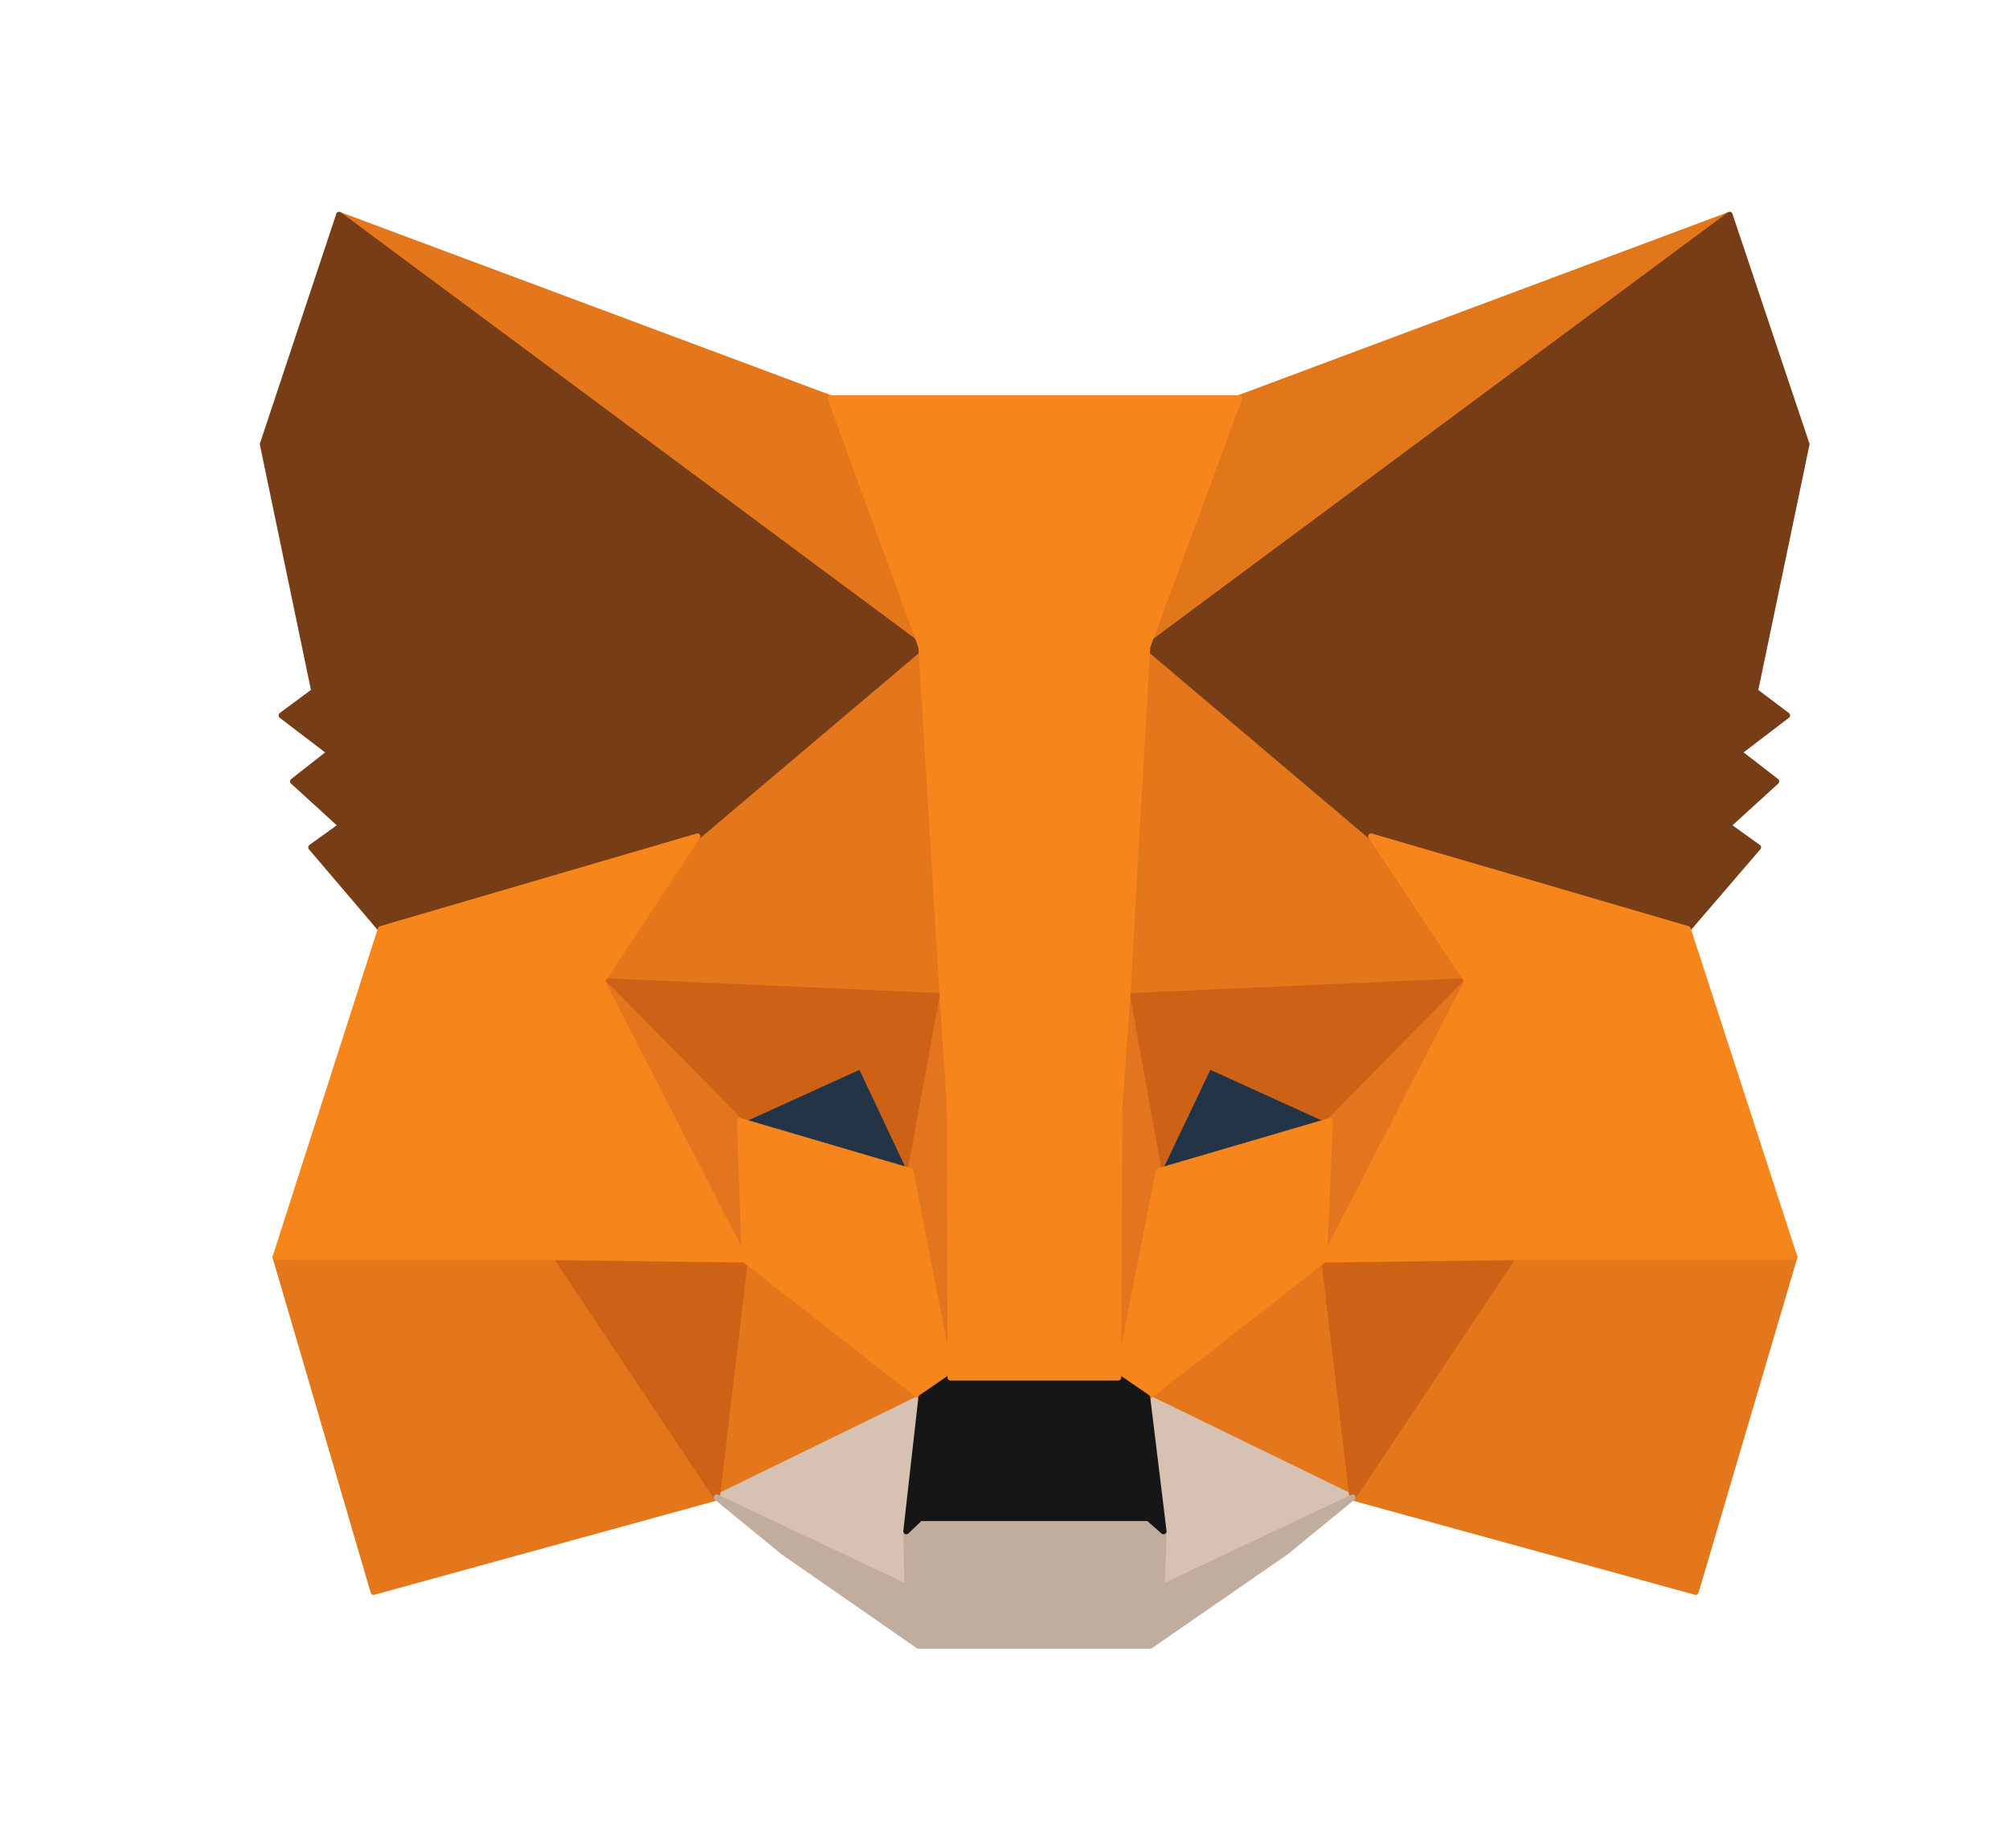
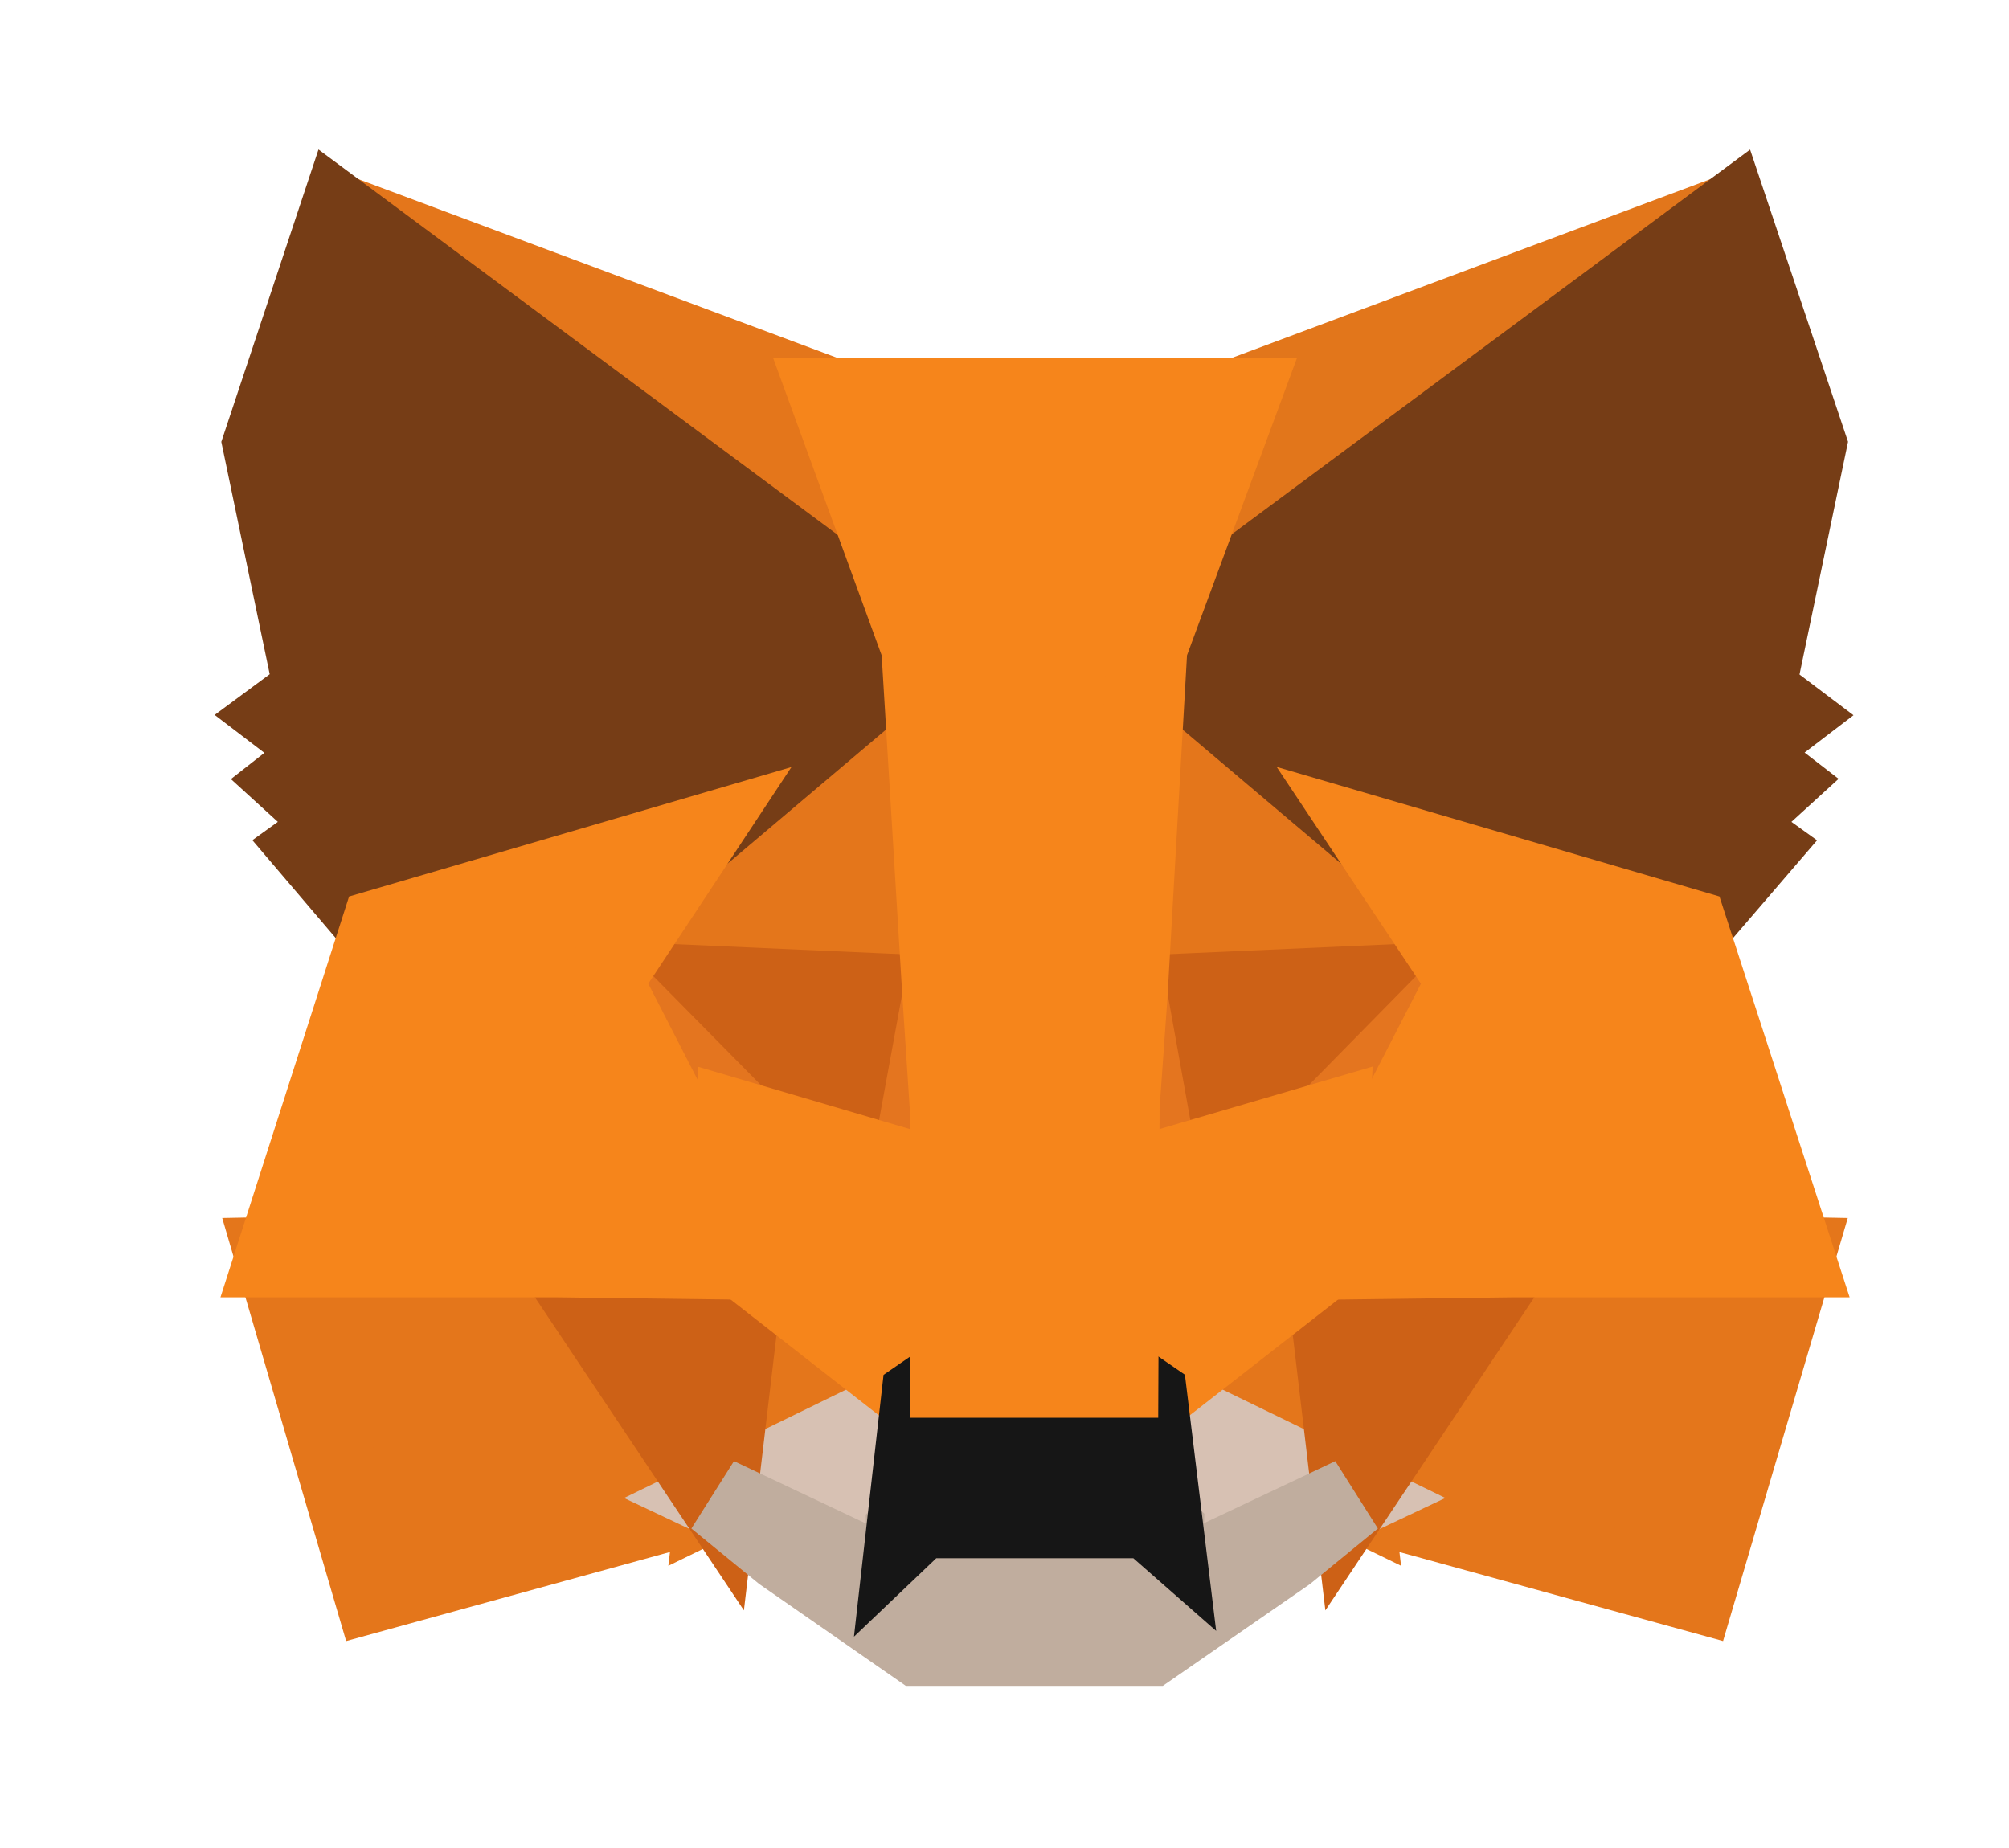
<svg xmlns="http://www.w3.org/2000/svg" width="25" height="23" viewBox="0 0 25 23" fill="none">
-   <path d="M21.523 2.674L14.027 8.241L15.413 4.957L21.523 2.674Z" fill="#E2761B" stroke="#E2761B" stroke-width="0.075" stroke-linecap="round" stroke-linejoin="round" />
-   <path d="M4.22 2.674L11.655 8.294L10.336 4.957L4.22 2.674ZM18.826 15.578L16.83 18.637L21.101 19.812L22.329 15.646L18.826 15.578ZM3.429 15.646L4.649 19.812L8.92 18.637L6.924 15.578L3.429 15.646Z" fill="#E4761B" stroke="#E4761B" stroke-width="0.075" stroke-linecap="round" stroke-linejoin="round" />
-   <path d="M8.679 10.411L7.489 12.211L11.73 12.399L11.579 7.842L8.679 10.411ZM17.063 10.411L14.125 7.789L14.027 12.399L18.261 12.211L17.063 10.411ZM8.92 18.637L11.466 17.394L9.267 15.676L8.92 18.637ZM14.276 17.394L16.83 18.637L16.476 15.676L14.276 17.394Z" fill="#E4761B" stroke="#E4761B" stroke-width="0.075" stroke-linecap="round" stroke-linejoin="round" />
-   <path d="M16.83 18.637L14.276 17.394L14.48 19.058L14.457 19.759L16.83 18.637ZM8.92 18.637L11.293 19.759L11.278 19.058L11.466 17.394L8.92 18.637Z" fill="#D7C1B3" stroke="#D7C1B3" stroke-width="0.075" stroke-linecap="round" stroke-linejoin="round" />
-   <path d="M11.331 14.576L9.207 13.951L10.706 13.266L11.331 14.576ZM14.412 14.576L15.037 13.266L16.544 13.951L14.412 14.576Z" fill="#233447" stroke="#233447" stroke-width="0.075" stroke-linecap="round" stroke-linejoin="round" />
-   <path d="M8.92 18.637L9.282 15.578L6.924 15.646L8.92 18.637ZM16.468 15.578L16.83 18.637L18.826 15.646L16.468 15.578ZM18.261 12.211L14.027 12.399L14.419 14.576L15.044 13.266L16.551 13.951L18.261 12.211ZM9.206 13.951L10.713 13.266L11.331 14.576L11.73 12.399L7.489 12.211L9.206 13.951Z" fill="#CD6116" stroke="#CD6116" stroke-width="0.075" stroke-linecap="round" stroke-linejoin="round" />
-   <path d="M7.489 12.211L9.267 15.676L9.206 13.951L7.489 12.211ZM16.551 13.951L16.476 15.676L18.261 12.211L16.551 13.951ZM11.73 12.399L11.331 14.576L11.828 17.145L11.941 13.763L11.73 12.399ZM14.027 12.399L13.824 13.755L13.914 17.145L14.419 14.576L14.027 12.399Z" fill="#E4751F" stroke="#E4751F" stroke-width="0.075" stroke-linecap="round" stroke-linejoin="round" />
-   <path d="M14.419 14.576L13.915 17.145L14.276 17.394L16.476 15.676L16.551 13.951L14.419 14.576ZM9.207 13.951L9.267 15.676L11.466 17.394L11.828 17.145L11.331 14.576L9.207 13.951Z" fill="#F6851B" stroke="#F6851B" stroke-width="0.075" stroke-linecap="round" stroke-linejoin="round" />
-   <path d="M14.457 19.759L14.48 19.059L14.291 18.893H11.451L11.278 19.059L11.293 19.759L8.92 18.637L9.749 19.315L11.429 20.482H14.314L16.001 19.315L16.83 18.637L14.457 19.759Z" fill="#C0AD9E" stroke="#C0AD9E" stroke-width="0.075" stroke-linecap="round" stroke-linejoin="round" />
-   <path d="M14.276 17.394L13.914 17.145H11.828L11.466 17.394L11.278 19.058L11.451 18.893H14.291L14.479 19.058L14.276 17.394Z" fill="#161616" stroke="#161616" stroke-width="0.075" stroke-linecap="round" stroke-linejoin="round" />
-   <path d="M21.839 8.603L22.48 5.529L21.523 2.674L14.276 8.053L17.063 10.411L21.003 11.563L21.877 10.546L21.5 10.275L22.103 9.725L21.636 9.364L22.238 8.904L21.839 8.603ZM3.271 5.529L3.911 8.603L3.504 8.904L4.107 9.364L3.647 9.725L4.25 10.275L3.873 10.546L4.739 11.563L8.679 10.411L11.466 8.053L4.22 2.674L3.271 5.529Z" fill="#763D16" stroke="#763D16" stroke-width="0.075" stroke-linecap="round" stroke-linejoin="round" />
-   <path d="M21.003 11.563L17.063 10.41L18.261 12.211L16.476 15.676L18.826 15.646H22.329L21.003 11.563ZM8.679 10.41L4.739 11.563L3.429 15.646H6.924L9.267 15.676L7.489 12.211L8.679 10.41ZM14.028 12.399L14.276 8.053L15.421 4.957H10.336L11.466 8.053L11.73 12.399L11.82 13.77L11.828 17.145H13.915L13.93 13.77L14.028 12.399Z" fill="#F6851B" stroke="#F6851B" stroke-width="0.075" stroke-linecap="round" stroke-linejoin="round" />
+   <path d="M21.523 2.674L14.027 8.241L15.413 4.957L21.523 2.674Z" fill="#E2761B" stroke="#E2761B" strokeWidth="0.075" strokeLinecap="round" strokeLinejoin="round" />
+   <path d="M4.22 2.674L11.655 8.294L10.336 4.957L4.22 2.674ZM18.826 15.578L16.83 18.637L21.101 19.812L22.329 15.646L18.826 15.578ZM3.429 15.646L4.649 19.812L8.92 18.637L6.924 15.578L3.429 15.646Z" fill="#E4761B" stroke="#E4761B" strokeWidth="0.075" strokeLinecap="round" strokeLinejoin="round" />
+   <path d="M8.679 10.411L7.489 12.211L11.73 12.399L11.579 7.842L8.679 10.411ZM17.063 10.411L14.125 7.789L14.027 12.399L18.261 12.211L17.063 10.411ZM8.92 18.637L11.466 17.394L9.267 15.676L8.92 18.637ZM14.276 17.394L16.83 18.637L16.476 15.676L14.276 17.394Z" fill="#E4761B" stroke="#E4761B" strokeWidth="0.075" strokeLinecap="round" strokeLinejoin="round" />
+   <path d="M16.83 18.637L14.276 17.394L14.48 19.058L14.457 19.759L16.83 18.637ZM8.92 18.637L11.293 19.759L11.278 19.058L11.466 17.394L8.92 18.637Z" fill="#D7C1B3" stroke="#D7C1B3" strokeWidth="0.075" strokeLinecap="round" strokeLinejoin="round" />
+   <path d="M11.331 14.576L9.207 13.951L10.706 13.266L11.331 14.576ZM14.412 14.576L15.037 13.266L16.544 13.951L14.412 14.576Z" fill="#233447" stroke="#233447" strokeWidth="0.075" strokeLinecap="round" strokeLinejoin="round" />
+   <path d="M8.92 18.637L9.282 15.578L6.924 15.646L8.92 18.637ZM16.468 15.578L16.83 18.637L18.826 15.646L16.468 15.578ZM18.261 12.211L14.027 12.399L14.419 14.576L15.044 13.266L16.551 13.951L18.261 12.211ZM9.206 13.951L10.713 13.266L11.331 14.576L11.73 12.399L7.489 12.211L9.206 13.951Z" fill="#CD6116" stroke="#CD6116" strokeWidth="0.075" strokeLinecap="round" strokeLinejoin="round" />
+   <path d="M7.489 12.211L9.267 15.676L9.206 13.951L7.489 12.211ZM16.551 13.951L16.476 15.676L18.261 12.211L16.551 13.951ZM11.73 12.399L11.331 14.576L11.828 17.145L11.941 13.763L11.73 12.399ZM14.027 12.399L13.824 13.755L13.914 17.145L14.419 14.576L14.027 12.399Z" fill="#E4751F" stroke="#E4751F" strokeWidth="0.075" strokeLinecap="round" strokeLinejoin="round" />
+   <path d="M14.419 14.576L13.915 17.145L14.276 17.394L16.476 15.676L16.551 13.951L14.419 14.576ZM9.207 13.951L9.267 15.676L11.466 17.394L11.828 17.145L11.331 14.576L9.207 13.951Z" fill="#F6851B" stroke="#F6851B" strokeWidth="0.075" strokeLinecap="round" strokeLinejoin="round" />
+   <path d="M14.457 19.759L14.48 19.059L14.291 18.893H11.451L11.278 19.059L11.293 19.759L8.92 18.637L9.749 19.315L11.429 20.482H14.314L16.001 19.315L16.83 18.637L14.457 19.759Z" fill="#C0AD9E" stroke="#C0AD9E" strokeWidth="0.075" strokeLinecap="round" strokeLinejoin="round" />
+   <path d="M14.276 17.394L13.914 17.145H11.828L11.466 17.394L11.278 19.058L11.451 18.893H14.291L14.479 19.058L14.276 17.394Z" fill="#161616" stroke="#161616" strokeWidth="0.075" strokeLinecap="round" strokeLinejoin="round" />
+   <path d="M21.839 8.603L22.48 5.529L21.523 2.674L14.276 8.053L17.063 10.411L21.003 11.563L21.877 10.546L21.5 10.275L22.103 9.725L21.636 9.364L22.238 8.904L21.839 8.603ZM3.271 5.529L3.911 8.603L3.504 8.904L4.107 9.364L3.647 9.725L4.25 10.275L3.873 10.546L4.739 11.563L8.679 10.411L11.466 8.053L4.22 2.674L3.271 5.529Z" fill="#763D16" stroke="#763D16" strokeWidth="0.075" strokeLinecap="round" strokeLinejoin="round" />
+   <path d="M21.003 11.563L17.063 10.41L18.261 12.211L16.476 15.676L18.826 15.646H22.329L21.003 11.563ZM8.679 10.41L4.739 11.563L3.429 15.646H6.924L9.267 15.676L7.489 12.211L8.679 10.41ZM14.028 12.399L14.276 8.053L15.421 4.957H10.336L11.466 8.053L11.73 12.399L11.82 13.77L11.828 17.145H13.915L13.93 13.77L14.028 12.399Z" fill="#F6851B" stroke="#F6851B" strokeWidth="0.075" strokeLinecap="round" strokeLinejoin="round" />
</svg>
